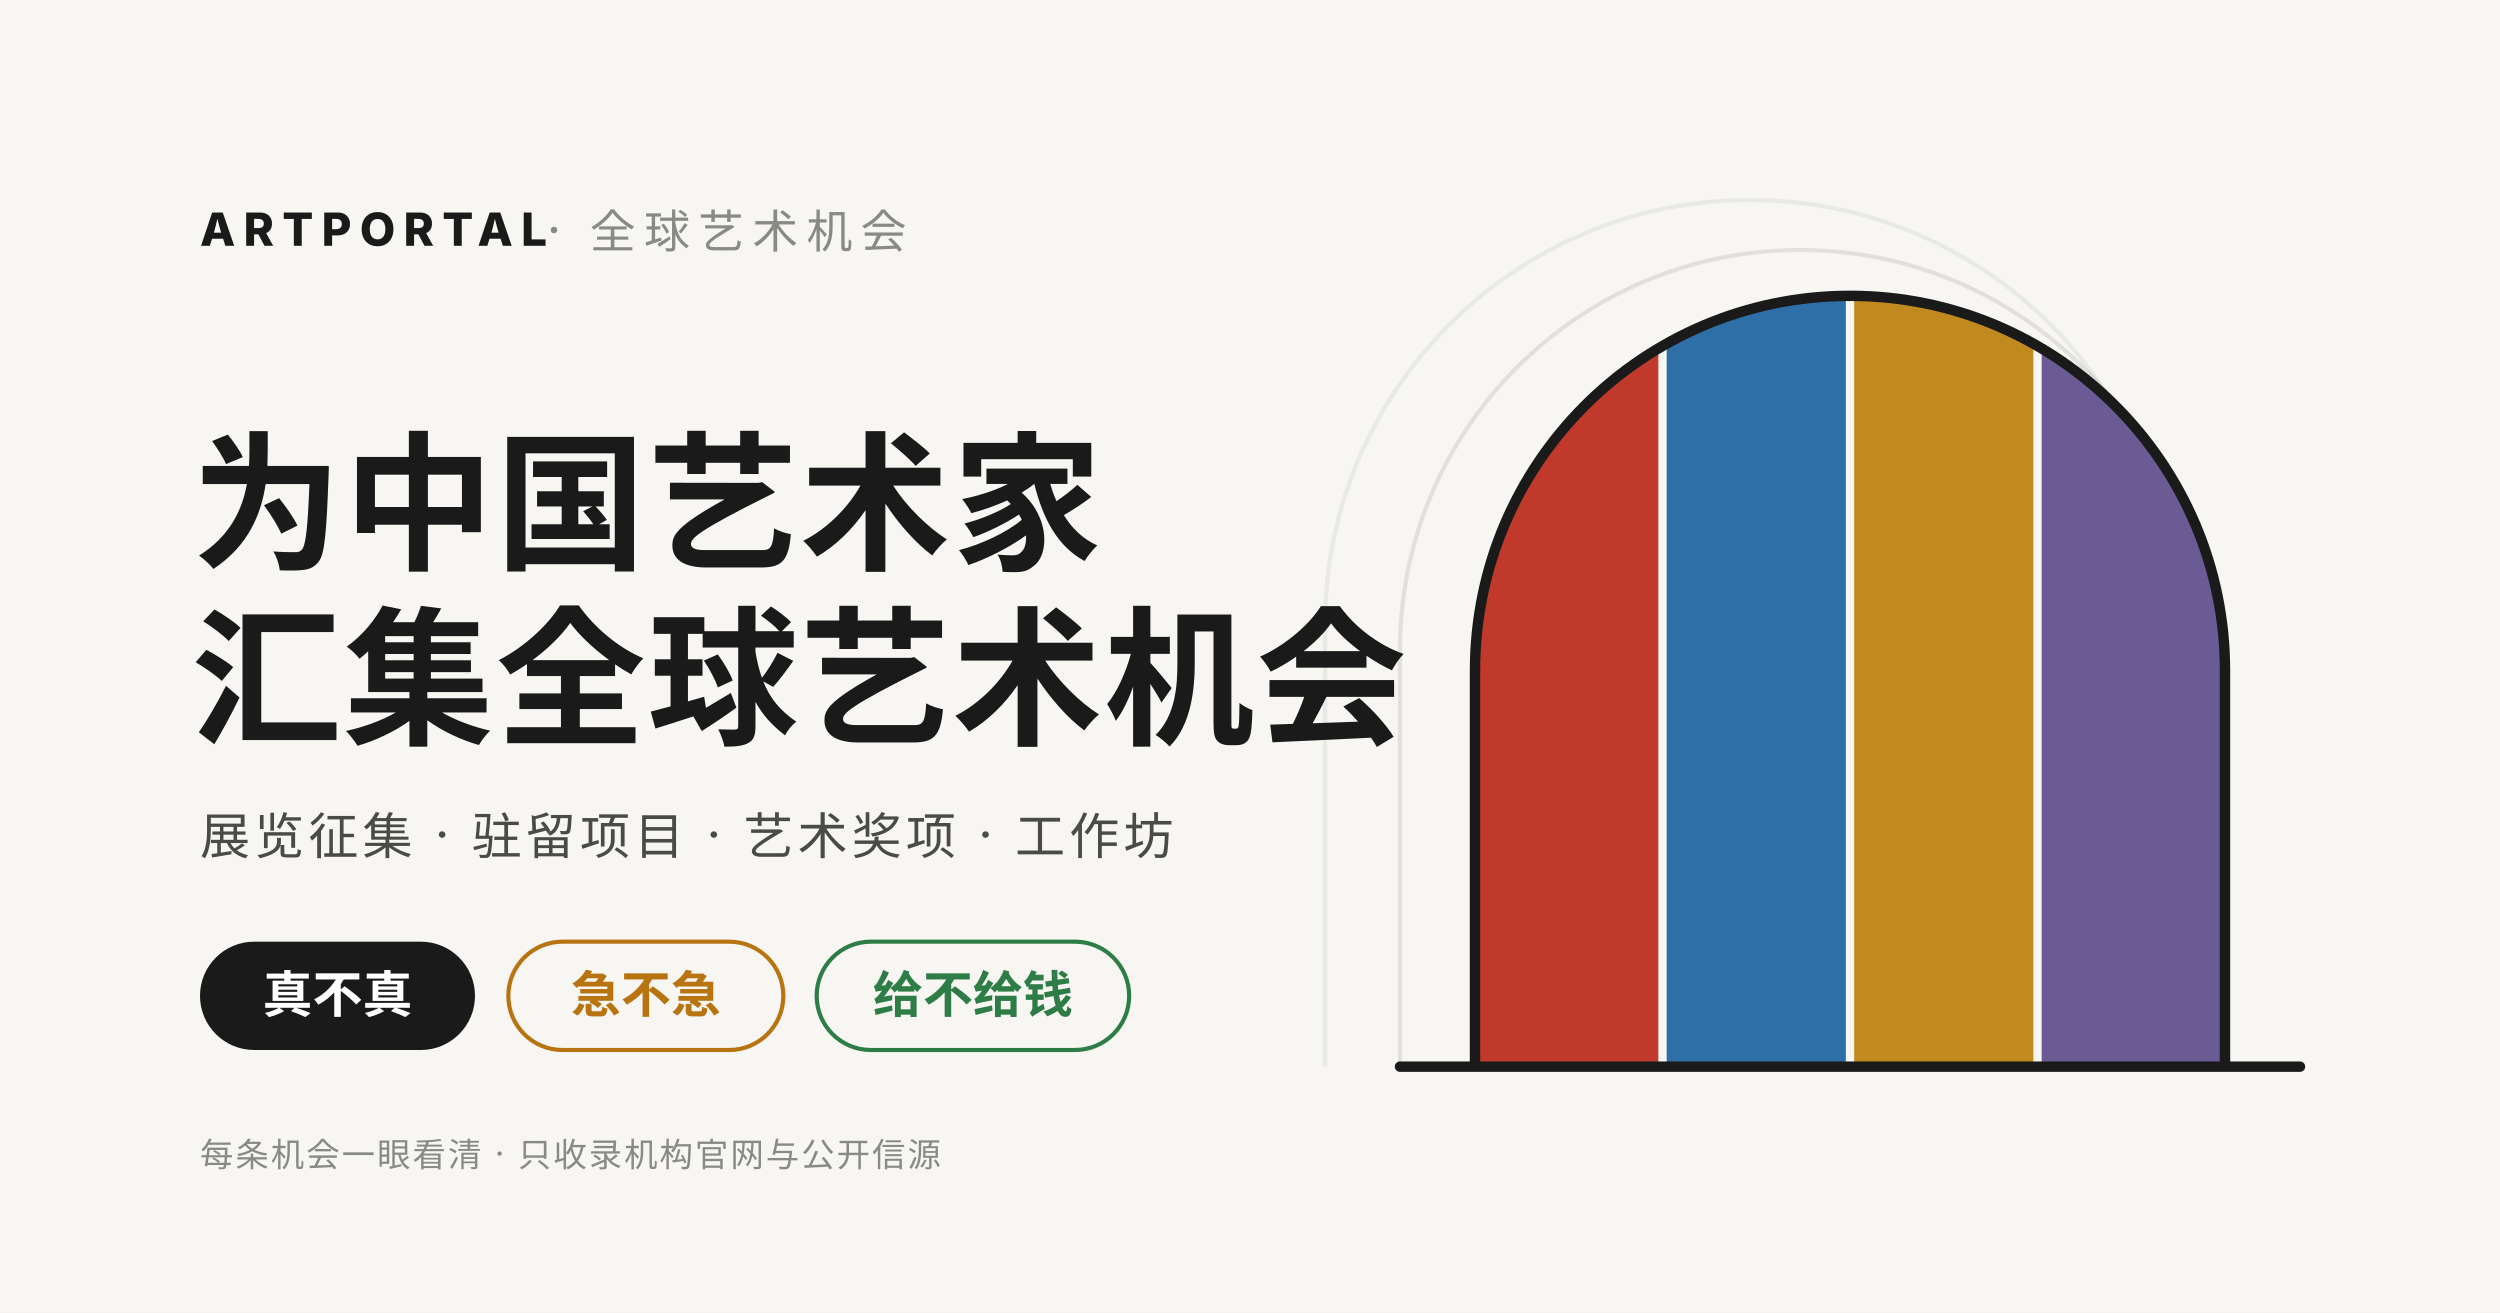
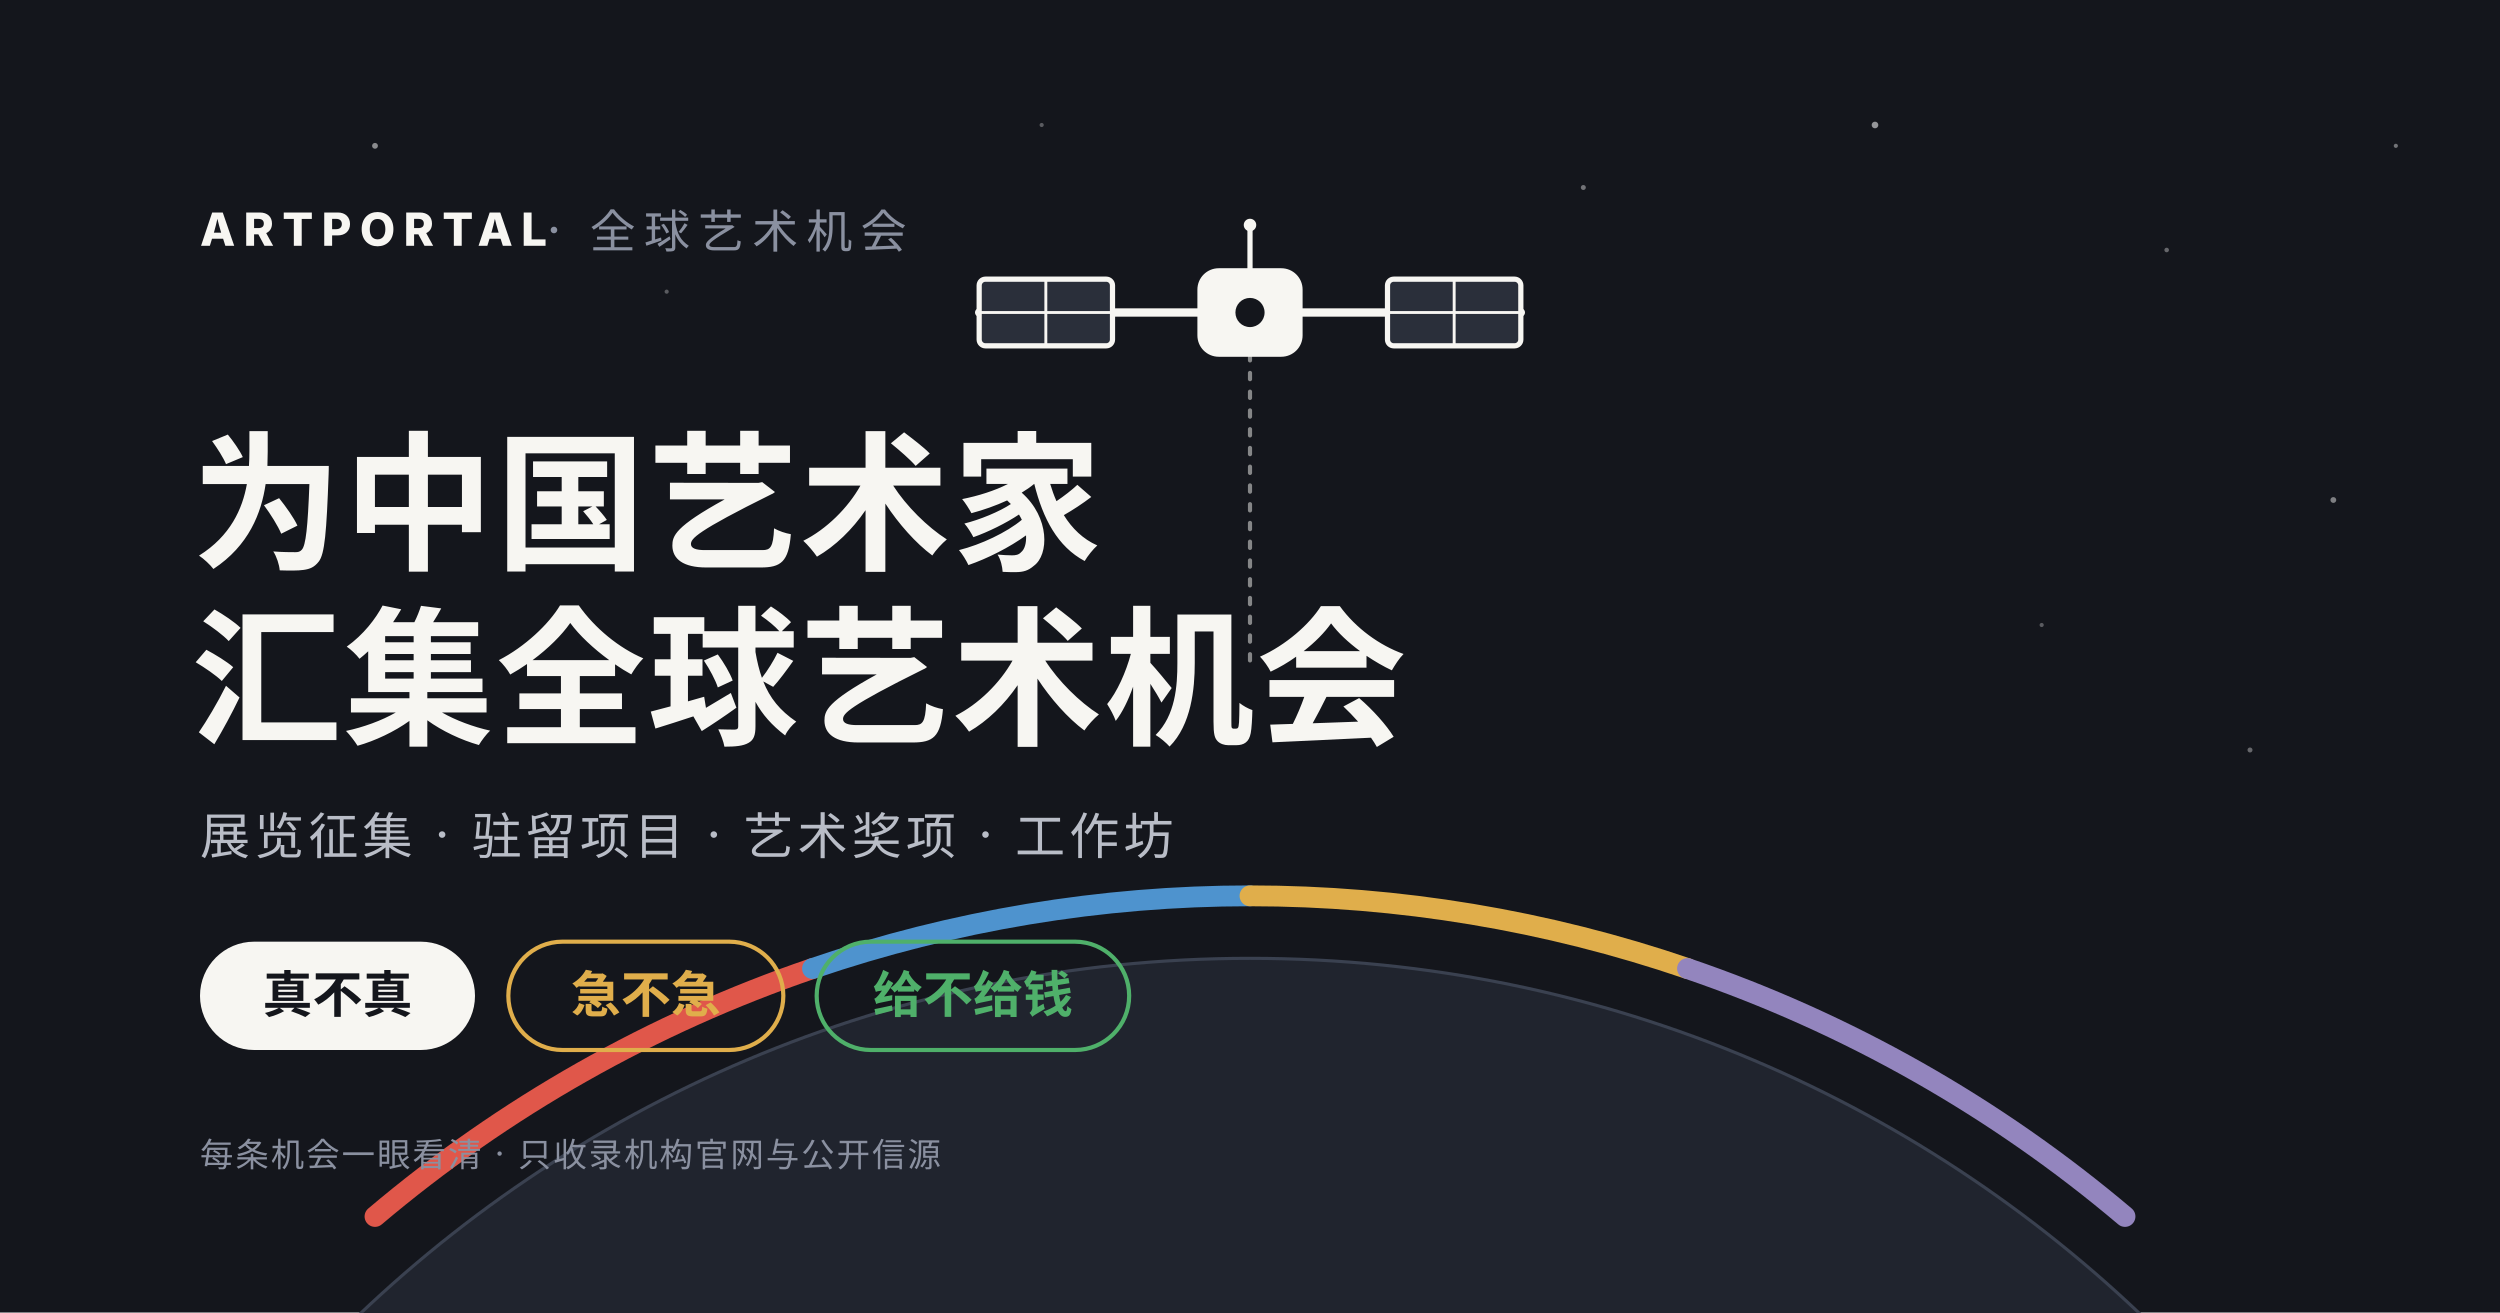
<svg xmlns="http://www.w3.org/2000/svg" viewBox="0 0 1200 630" role="img" aria-labelledby="ht hd">
-   <rect width="1200" height="630" fill="#F7F6F2" />
-   <g>
-     <path d="M636,512 L636,300 A204,204 0 0 1 1044,300 L1044,512" fill="none" stroke="#1A1A1A" stroke-opacity="0.06" stroke-width="2" />
-     <path d="M672,512 L672,312 A192,192 0 0 1 1056,312 L1056,512" fill="none" stroke="#1A1A1A" stroke-opacity="0.10" stroke-width="2" />
+   <rect width="1200" height="630" fill="#14161C" />
+   <g fill="#FFFFFF">
+     <circle cx="180" cy="70" r="1.4" opacity="0.5" />
+     <circle cx="320" cy="140" r="1" opacity="0.3" />
+     <circle cx="900" cy="60" r="1.6" opacity="0.55" />
+     <circle cx="1040" cy="120" r="1.1" opacity="0.35" />
+     <circle cx="1120" cy="240" r="1.4" opacity="0.45" />
+     <circle cx="980" cy="300" r="1" opacity="0.3" />
+     <circle cx="1150" cy="70" r="1" opacity="0.4" />
+     <circle cx="760" cy="90" r="1.2" opacity="0.4" />
+     <circle cx="500" cy="60" r="1" opacity="0.3" />
+     <circle cx="1080" cy="360" r="1.2" opacity="0.35" />
  </g>
-   <defs>
-     <clipPath id="harch">
-       <path d="M708,512 L708,322 A180,180 0 0 1 1068,322 L1068,512 Z" />
-     </clipPath>
-   </defs>
-   <g clip-path="url(#harch)">
-     <rect x="708" y="140" width="90" height="372" fill="#C0392B" />
-     <rect x="798" y="140" width="90" height="372" fill="#2E6FA7" />
-     <rect x="888" y="140" width="90" height="372" fill="#C08A1E" />
-     <rect x="978" y="140" width="90" height="372" fill="#6B5B95" />
-     <rect x="796" y="140" width="4" height="372" fill="#F7F6F2" />
-     <rect x="886" y="140" width="4" height="372" fill="#F7F6F2" />
-     <rect x="976" y="140" width="4" height="372" fill="#F7F6F2" />
+   <circle cx="600" cy="1080" r="620" fill="#20242E" />
+   <circle cx="600" cy="1080" r="620" fill="none" stroke="#3A4150" stroke-width="1.5" />
+   <g fill="none" stroke-width="10" stroke-linecap="round">
+     <path d="M180,583.9 A650,650 0 0 1 390,464.9" stroke="#E0574A" />
+     <path d="M390,464.9 A650,650 0 0 1 600,430" stroke="#4E93CE" />
+     <path d="M600,430 A650,650 0 0 1 810,464.9" stroke="#E0AE4B" />
+     <path d="M810,464.9 A650,650 0 0 1 1020,583.9" stroke="#9385BE" />
  </g>
-   <path d="M708,512 L708,322 A180,180 0 0 1 1068,322 L1068,512" fill="none" stroke="#1A1A1A" stroke-width="5" stroke-linejoin="round" />
-   <line x1="672" y1="512" x2="1104" y2="512" stroke="#1A1A1A" stroke-width="5" stroke-linecap="round" />
+   <line x1="600" y1="170" x2="600" y2="320" stroke="#F7F6F2" stroke-opacity="0.5" stroke-width="2" stroke-dasharray="3 6" stroke-linecap="round" />
+   <g stroke="#F7F6F2" stroke-linejoin="round">
+     <line x1="470" y1="150" x2="730" y2="150" stroke-width="4" stroke-linecap="round" />
+     <rect x="470" y="134" width="64" height="32" rx="3" fill="#2A2F3A" stroke-width="2.5" />
+     <line x1="502" y1="134" x2="502" y2="166" stroke-width="1.4" />
+     <line x1="470" y1="150" x2="534" y2="150" stroke-width="1.4" />
+     <rect x="666" y="134" width="64" height="32" rx="3" fill="#2A2F3A" stroke-width="2.5" />
+     <line x1="698" y1="134" x2="698" y2="166" stroke-width="1.4" />
+     <line x1="666" y1="150" x2="730" y2="150" stroke-width="1.4" />
+     <rect x="576" y="130" width="48" height="40" rx="9" fill="#F7F6F2" stroke-width="2.5" />
+     <circle cx="600" cy="150" r="7" fill="#14161C" stroke="none" />
+     <line x1="600" y1="130" x2="600" y2="110" stroke-width="2.5" stroke-linecap="round" />
+     <circle cx="600" cy="108" r="3" fill="#F7F6F2" stroke="none" />
+   </g>
  <g font-family="-apple-system,'Segoe UI','PingFang SC','Microsoft YaHei',sans-serif">
-     <text x="96" y="118" font-size="22" font-weight="800" letter-spacing="4" fill="#1A1A1A">ARTPORTAL<tspan font-weight="500" fill="#8A8A85"> · 全球艺术机会</tspan>
+     <text x="96" y="118" font-size="22" font-weight="800" letter-spacing="4" fill="#F7F6F2">ARTPORTAL<tspan font-weight="500" fill="#8A90A0"> · 全球艺术机会</tspan>
    </text>
-     <text x="92" y="268" font-size="72" font-weight="800" fill="#1A1A1A" letter-spacing="1">为中国艺术家</text>
-     <text x="92" y="352" font-size="72" font-weight="800" fill="#1A1A1A" letter-spacing="1">汇集全球艺术机会</text>
-     <text x="96" y="410" font-size="24" fill="#4A4A47" letter-spacing="2">展览征集 · 驻留项目 · 艺术奖项 · 工作坊</text>
+     <text x="92" y="268" font-size="72" font-weight="800" fill="#F7F6F2" letter-spacing="1">为中国艺术家</text>
+     <text x="92" y="352" font-size="72" font-weight="800" fill="#F7F6F2" letter-spacing="1">汇集全球艺术机会</text>
+     <text x="96" y="410" font-size="24" fill="#B9BDC7" letter-spacing="2">展览征集 · 驻留项目 · 艺术奖项 · 工作坊</text>
    <g font-size="24" font-weight="700">
-       <rect x="96" y="452" width="132" height="52" rx="26" fill="#1A1A1A" />
-       <text x="162" y="486" fill="#fff" text-anchor="middle">真不真</text>
-       <rect x="244" y="452" width="132" height="52" rx="26" fill="none" stroke="#B77410" stroke-width="2" />
-       <text x="310" y="486" fill="#B77410" text-anchor="middle">急不急</text>
-       <rect x="392" y="452" width="150" height="52" rx="26" fill="none" stroke="#2E7D46" stroke-width="2" />
-       <text x="467" y="486" fill="#2E7D46" text-anchor="middle">给不给钱</text>
+       <rect x="96" y="452" width="132" height="52" rx="26" fill="#F7F6F2" />
+       <text x="162" y="486" fill="#14161C" text-anchor="middle">真不真</text>
+       <rect x="244" y="452" width="132" height="52" rx="26" fill="none" stroke="#E0AE4B" stroke-width="2" />
+       <text x="310" y="486" fill="#E0AE4B" text-anchor="middle">急不急</text>
+       <rect x="392" y="452" width="150" height="52" rx="26" fill="none" stroke="#4FB06A" stroke-width="2" />
+       <text x="467" y="486" fill="#4FB06A" text-anchor="middle">给不给钱</text>
    </g>
-     <text x="96" y="560" font-size="16" fill="#8A8A85" letter-spacing="1">每条机会一眼看清 · 只收录机构官网与公开信源</text>
+     <text x="96" y="560" font-size="16" fill="#8A90A0" letter-spacing="1">每条机会一眼看清 · 只收录机构官网与公开信源</text>
  </g>
</svg>
